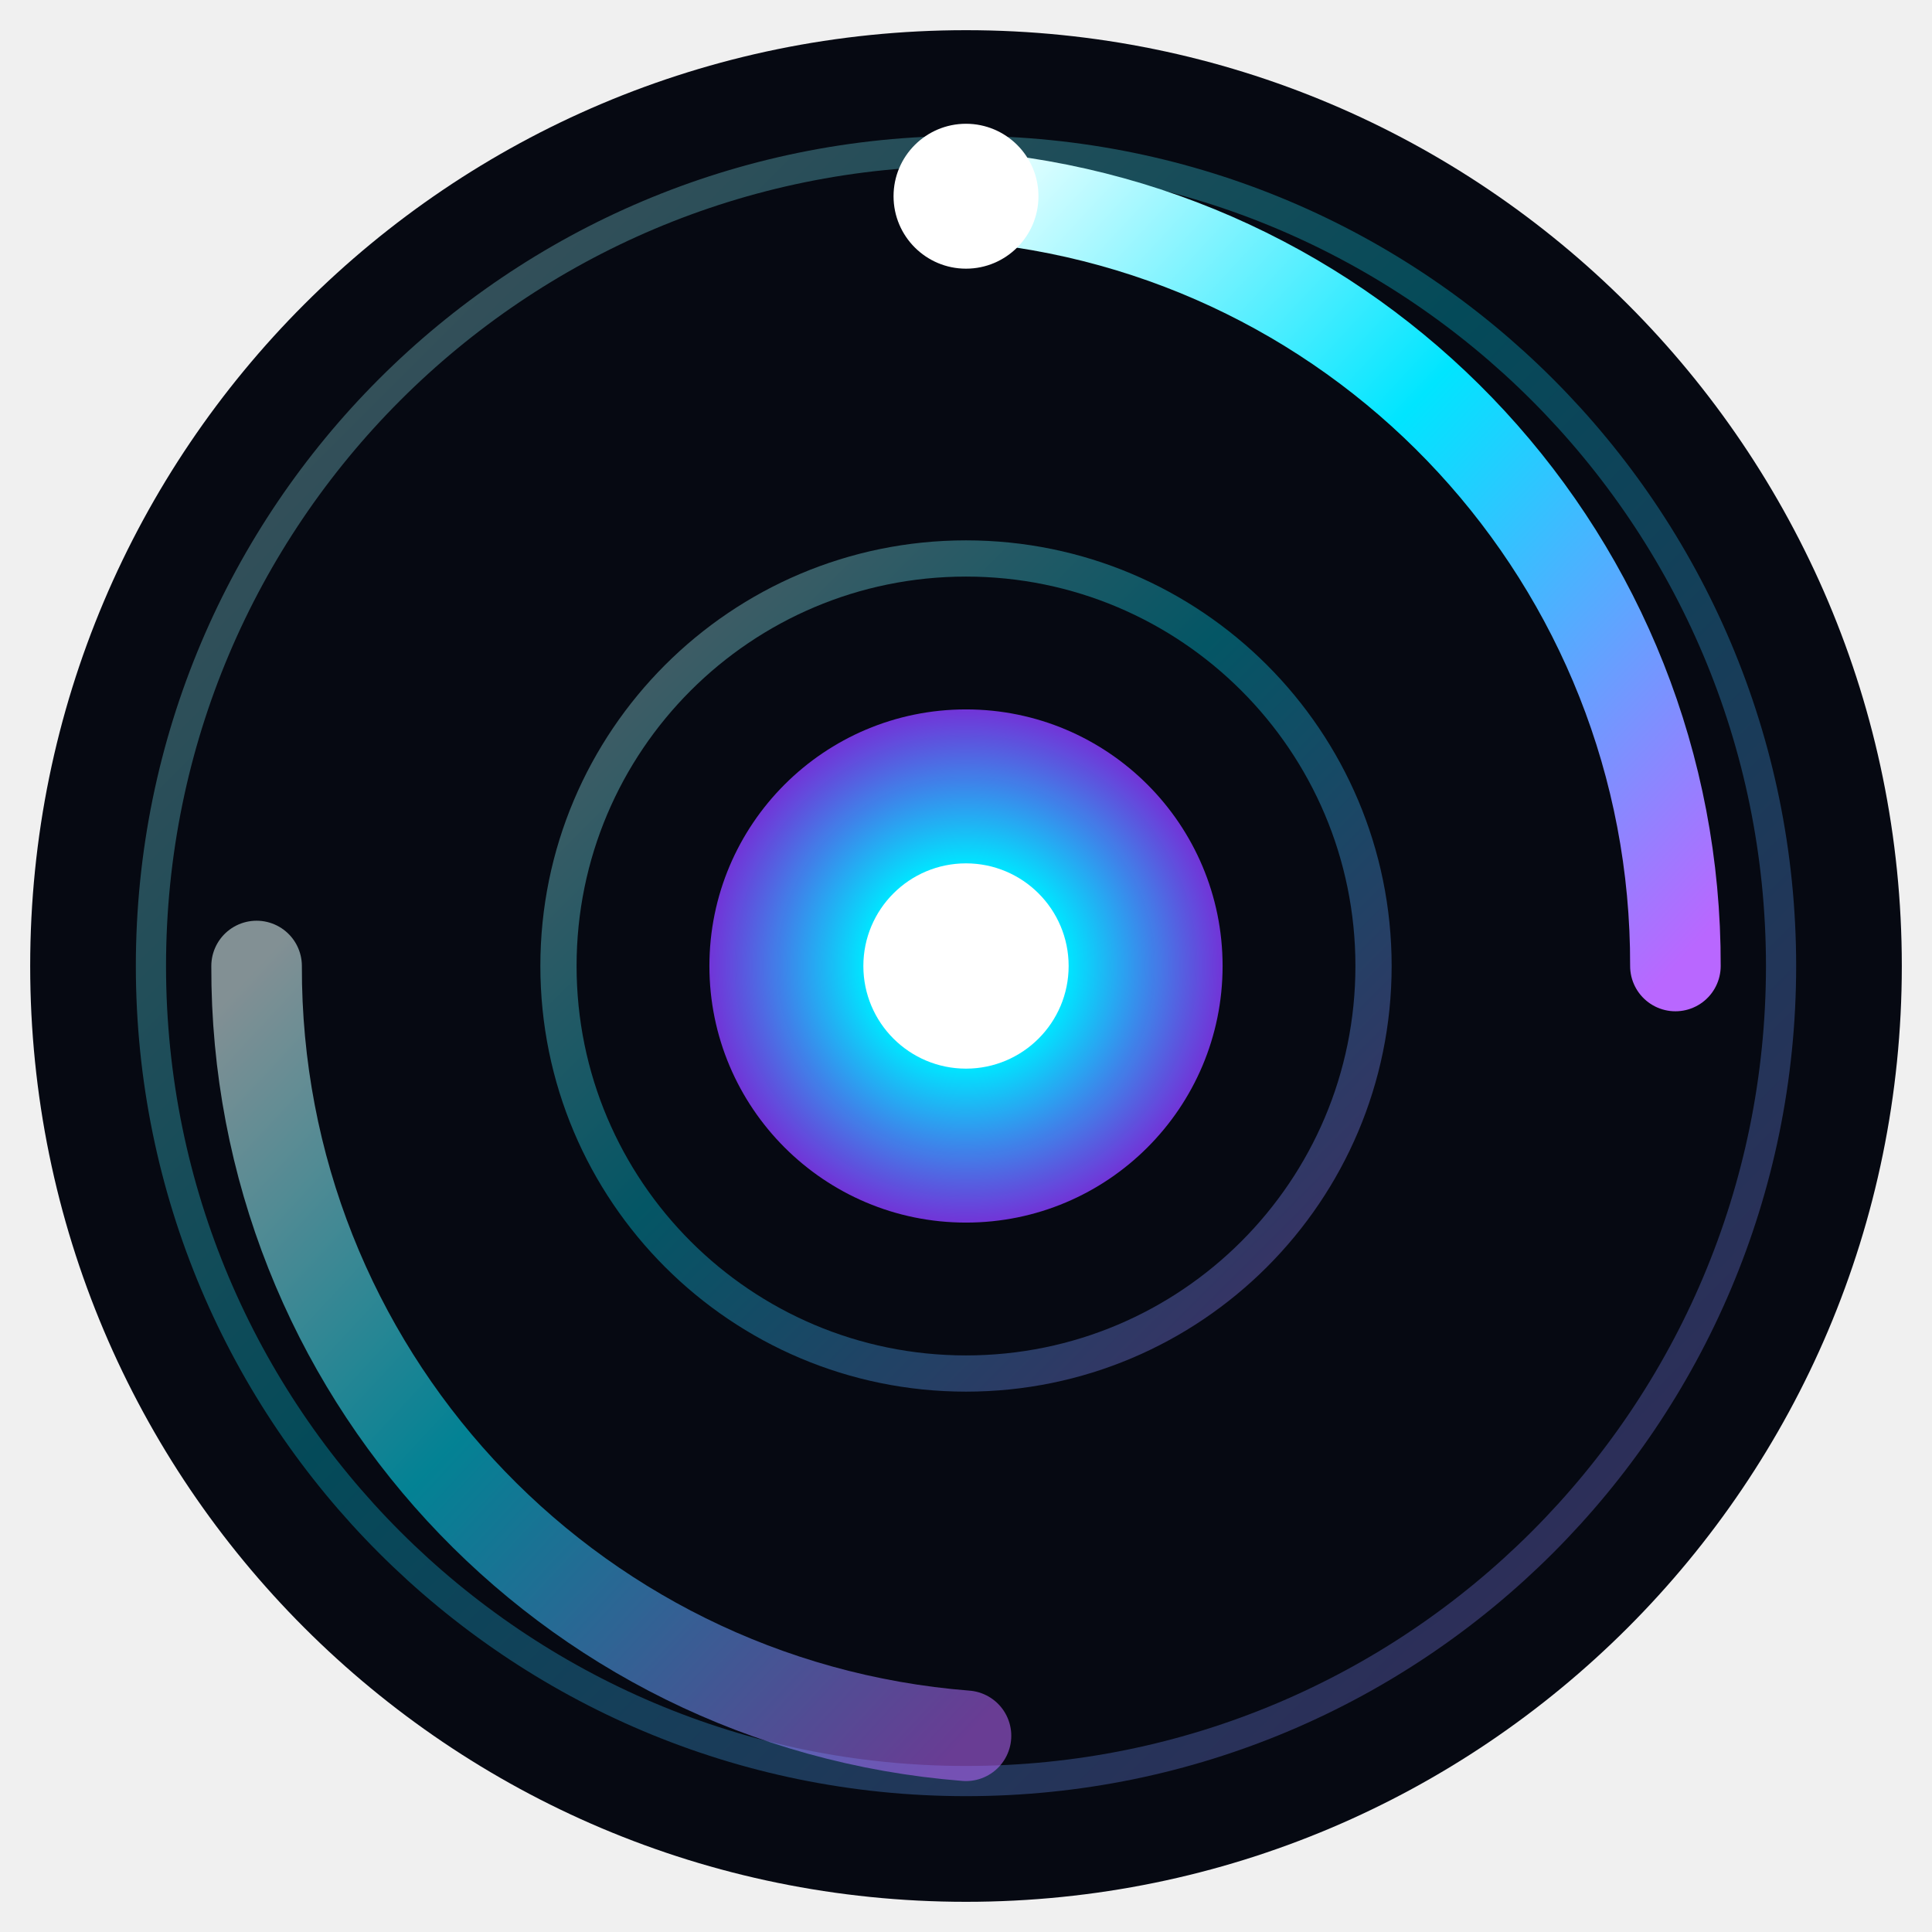
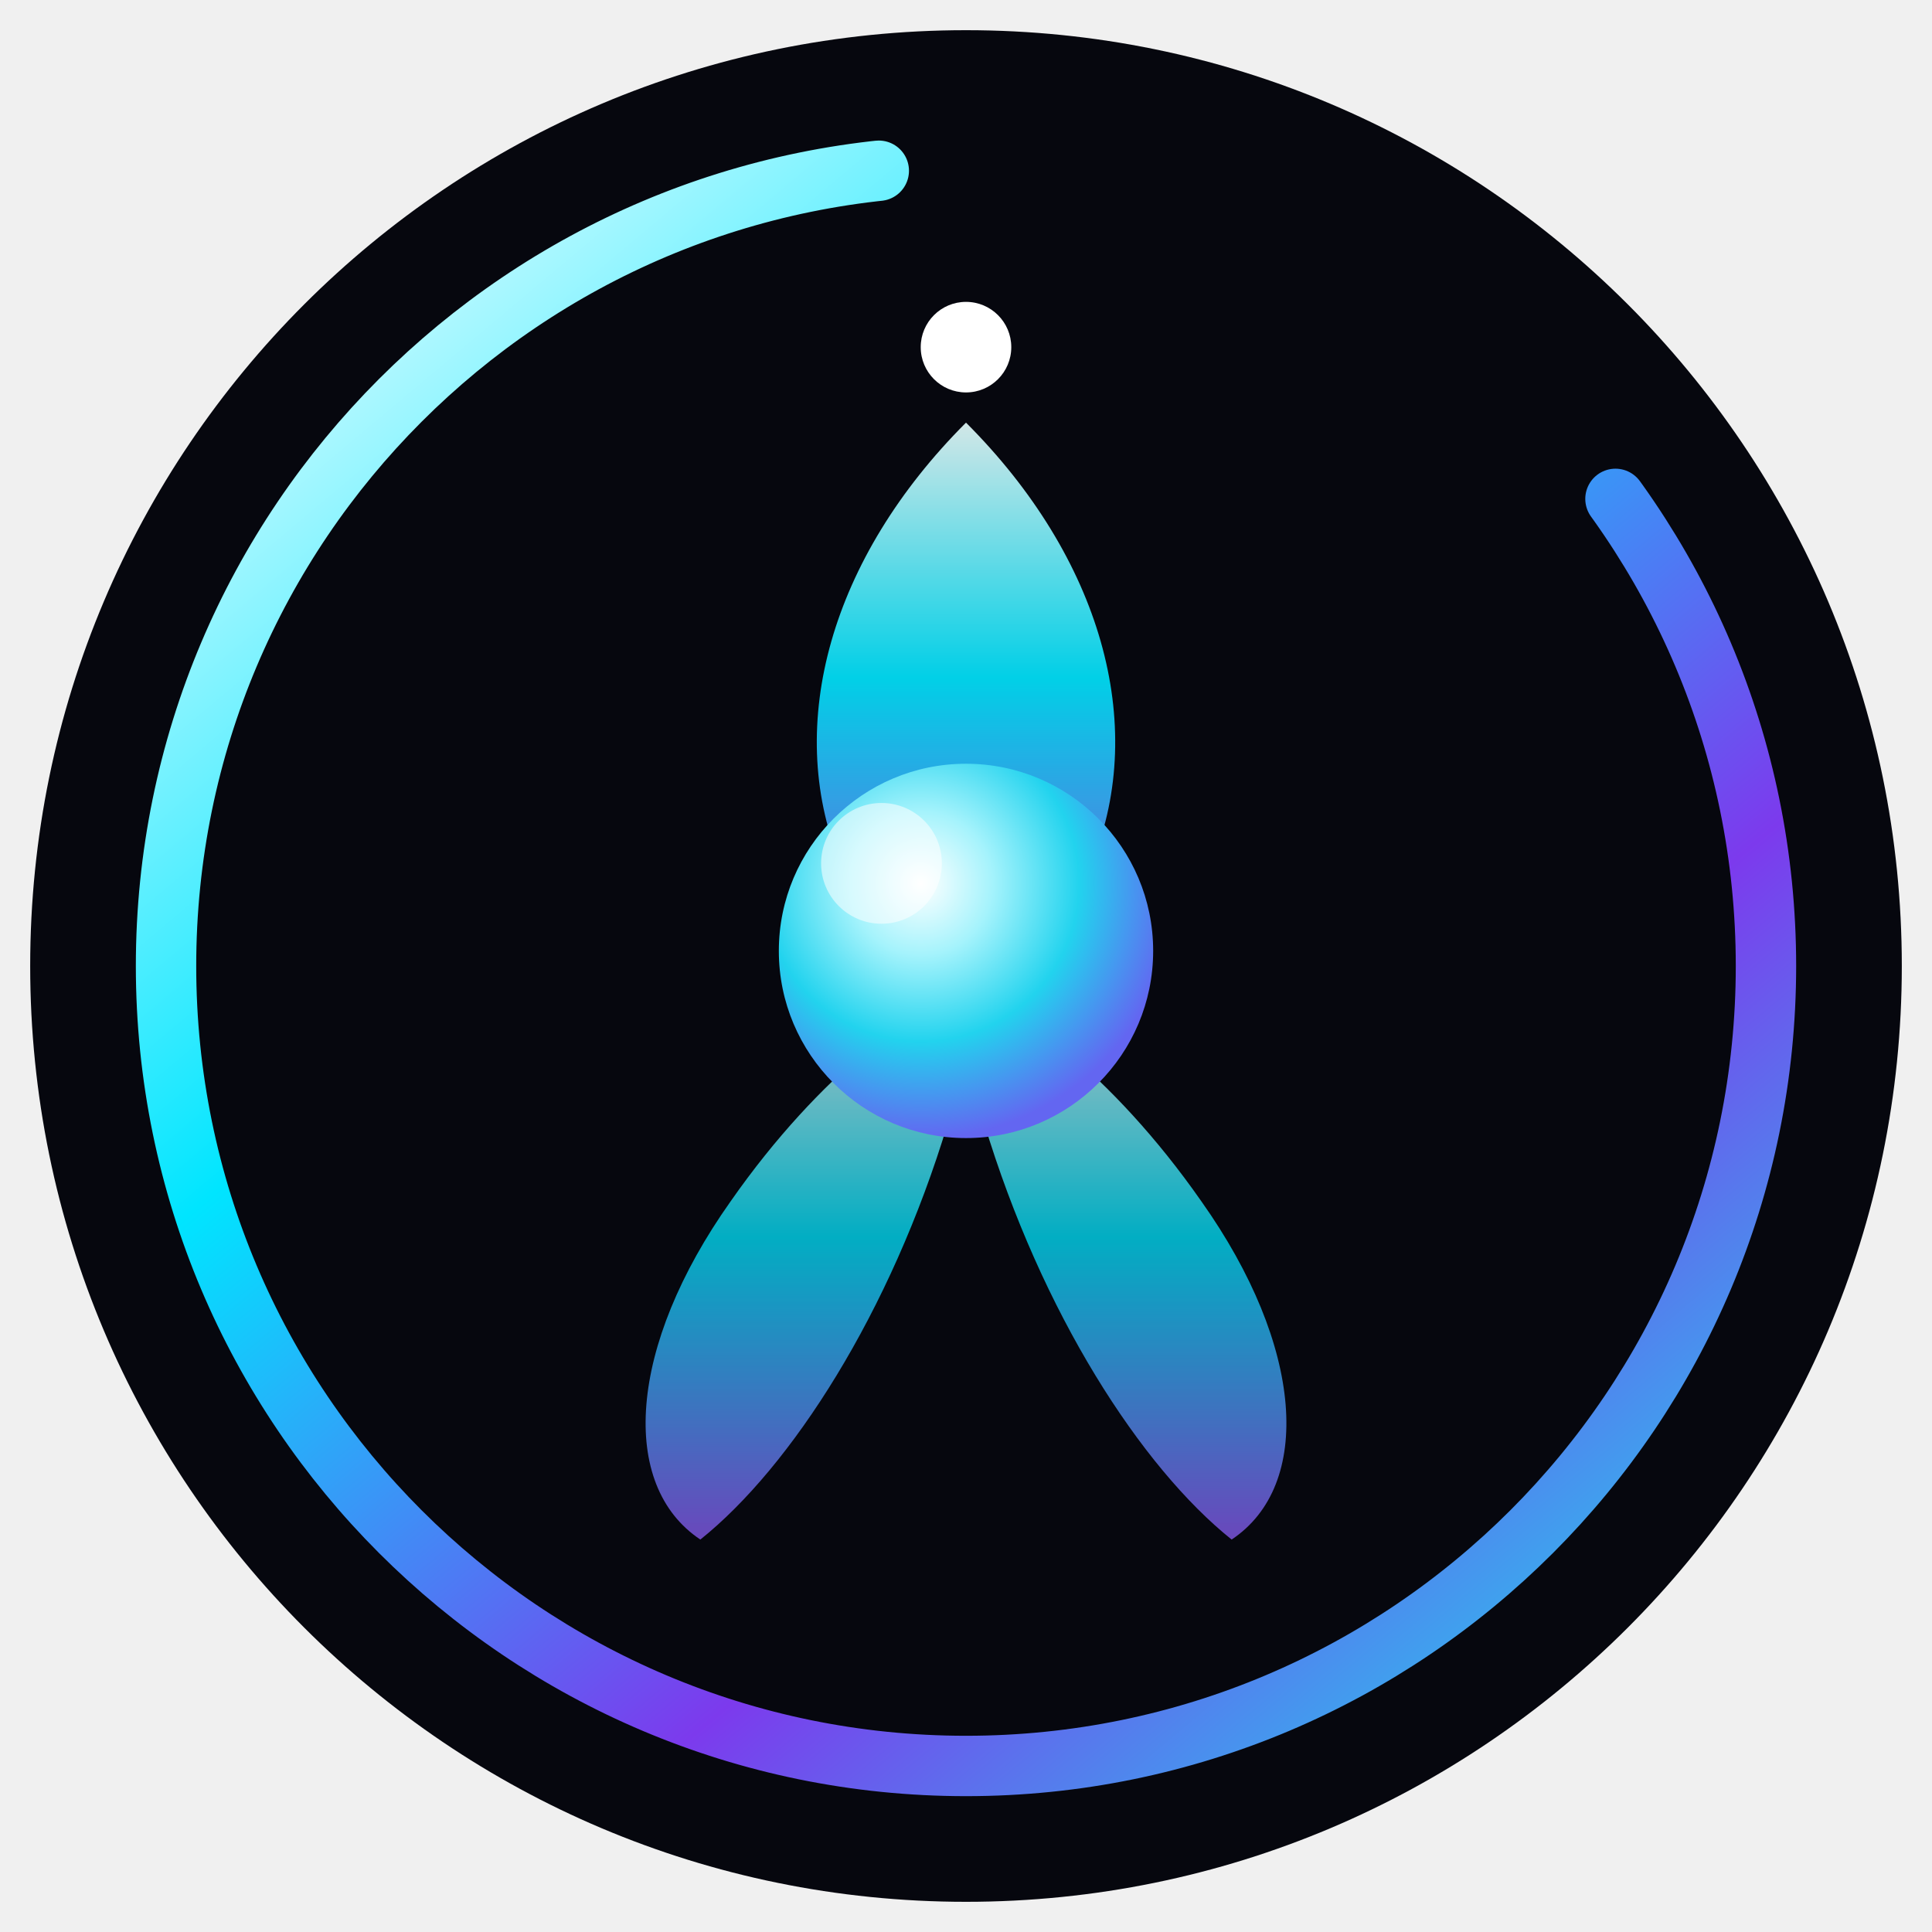
<svg xmlns="http://www.w3.org/2000/svg" viewBox="0 0 64 64" fill="none">
  <defs>
-     <linearGradient id="g" x1="0%" y1="0%" x2="100%" y2="100%">
+     <linearGradient id="g" x1="8%" y1="0%" x2="92%" y2="100%">
+       <stop offset="0%" stop-color="#f0ffff" />
+       <stop offset="35%" stop-color="#00e5ff" />
+       <stop offset="70%" stop-color="#7c3aed" />
+       <stop offset="100%" stop-color="#22d3ee" />
+     </linearGradient>
+     <linearGradient id="p" x1="50%" y1="0%" x2="50%" y2="100%">
      <stop offset="0%" stop-color="#e8ffff" />
      <stop offset="45%" stop-color="#00e5ff" />
-       <stop offset="100%" stop-color="#b967ff" />
+       <stop offset="100%" stop-color="#8b5cf6" />
    </linearGradient>
-     <radialGradient id="c" cx="50%" cy="50%" r="50%">
+     <radialGradient id="c" cx="38%" cy="32%" r="68%">
      <stop offset="0%" stop-color="#fff" />
-       <stop offset="40%" stop-color="#00e5ff" />
-       <stop offset="100%" stop-color="#7c3aed" stop-opacity="0.9" />
+       <stop offset="28%" stop-color="#a5f3fc" />
+       <stop offset="62%" stop-color="#22d3ee" />
+       <stop offset="100%" stop-color="#6366f1" />
    </radialGradient>
  </defs>
-   <circle cx="32" cy="32" r="31" fill="#060912" />
-   <circle cx="32" cy="32" r="27" stroke="url(#g)" stroke-width="1" opacity="0.3" fill="none" />
-   <path d="M32 6.5 A25.5 25.5 0 0 1 55.5 32" stroke="url(#g)" stroke-width="3" stroke-linecap="round" fill="none" />
-   <path d="M32 57.5 A25.5 25.5 0 0 1 8.5 32" stroke="url(#g)" stroke-width="3" stroke-linecap="round" fill="none" opacity="0.55" />
-   <circle cx="32" cy="6.5" r="2.4" fill="#fff" />
-   <circle cx="32" cy="32" r="13.5" stroke="url(#g)" stroke-width="1.2" opacity="0.35" fill="none" />
-   <circle cx="32" cy="32" r="8.5" fill="url(#c)" />
-   <circle cx="32" cy="32" r="3.4" fill="#fff" />
+   <circle cx="32" cy="32" r="31" fill="#06070e" />
+   <circle cx="32" cy="32" r="26.5" stroke="url(#g)" stroke-width="2" stroke-linecap="round" stroke-dasharray="140 28" stroke-dashoffset="18" fill="none" />
+   <path d="M32 14 C36.5 18.5 38 24 36.2 28.5 C34.8 31.2 33.2 32.4 32 32.8 C30.8 32.4 29.2 31.2 27.8 28.5 C26 24 27.5 18.5 32 14Z" fill="url(#p)" opacity="0.9" />
+   <path d="M32 32.8 C30.5 33.2 27.2 35.5 24.2 39.8 C20.8 44.6 20.5 49.2 23.2 51 C26.2 48.6 29.5 43.5 31.4 37.2 C31.8 35.5 32 34 32 32.8Z" fill="url(#p)" opacity="0.75" />
+   <path d="M32 32.8 C33.5 33.2 36.8 35.5 39.8 39.8 C43.2 44.6 43.5 49.2 40.8 51 C37.8 48.6 34.5 43.5 32.6 37.2 C32.2 35.5 32 34 32 32.8Z" fill="url(#p)" opacity="0.75" />
+   <circle cx="32" cy="31.5" r="6.2" fill="url(#c)" />
+   <circle cx="29.2" cy="28.6" r="2" fill="#fff" opacity="0.55" />
+   <circle cx="32" cy="11.5" r="1.5" fill="#fff" />
</svg>
